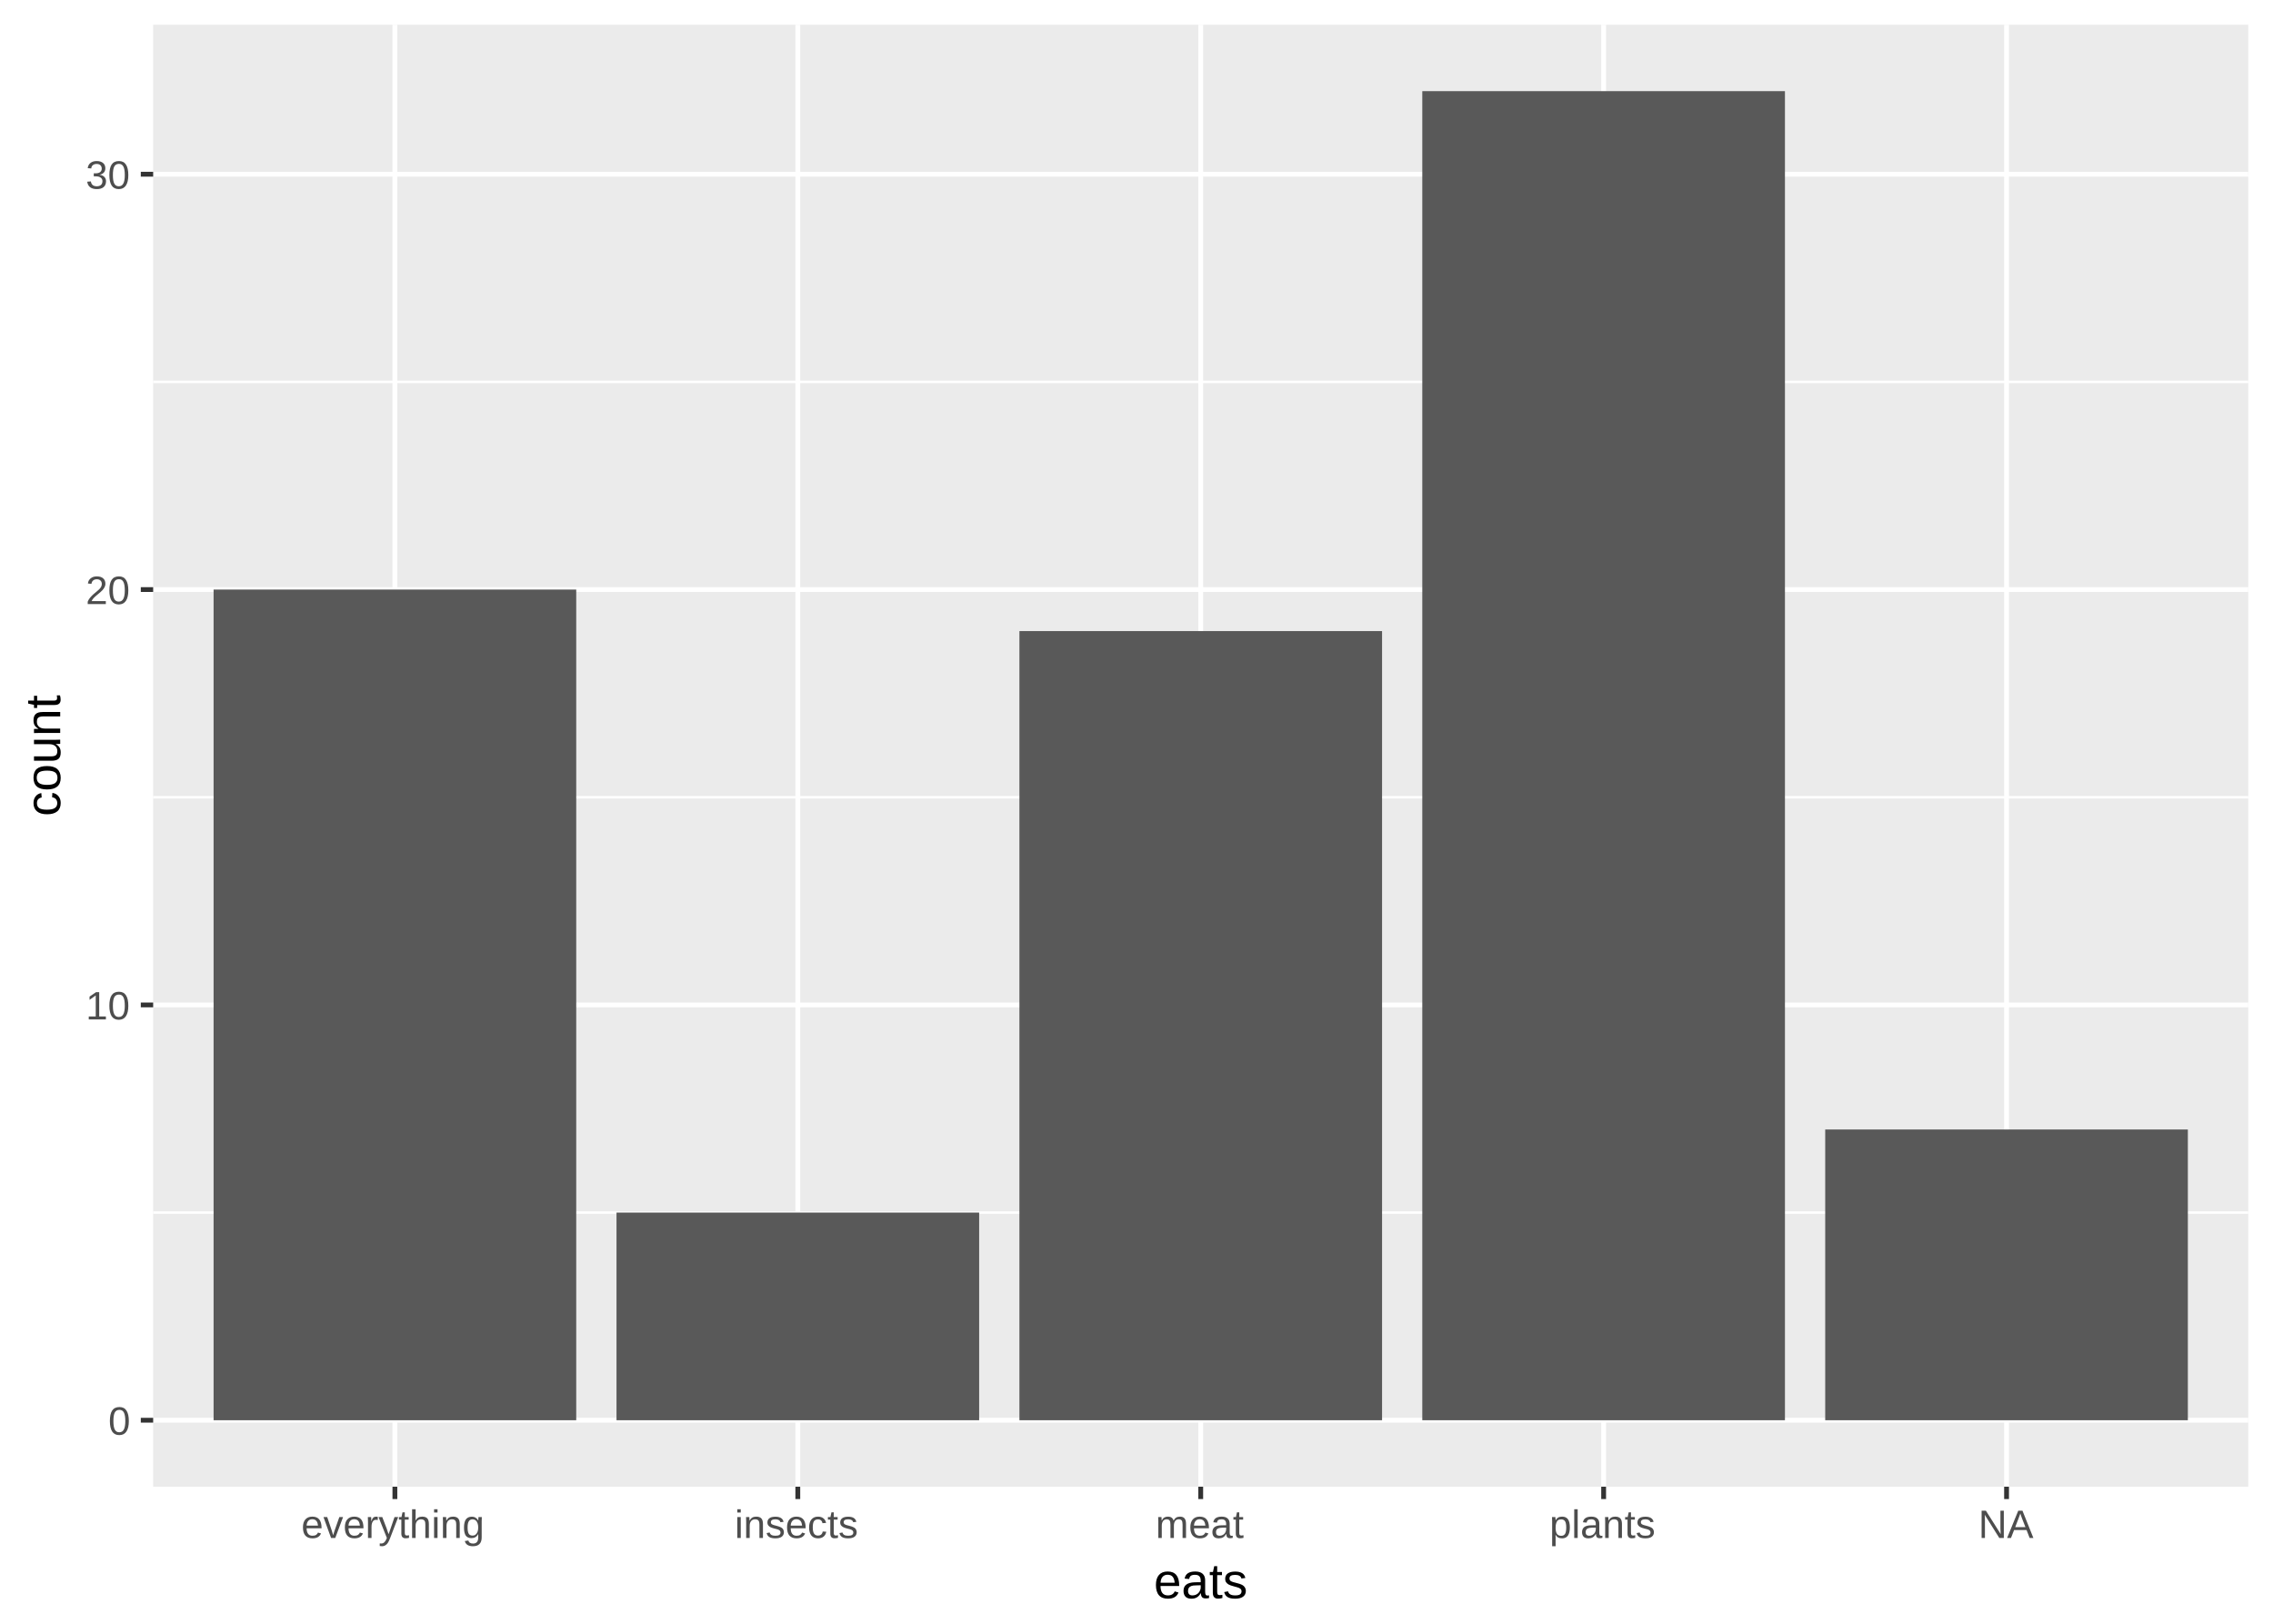
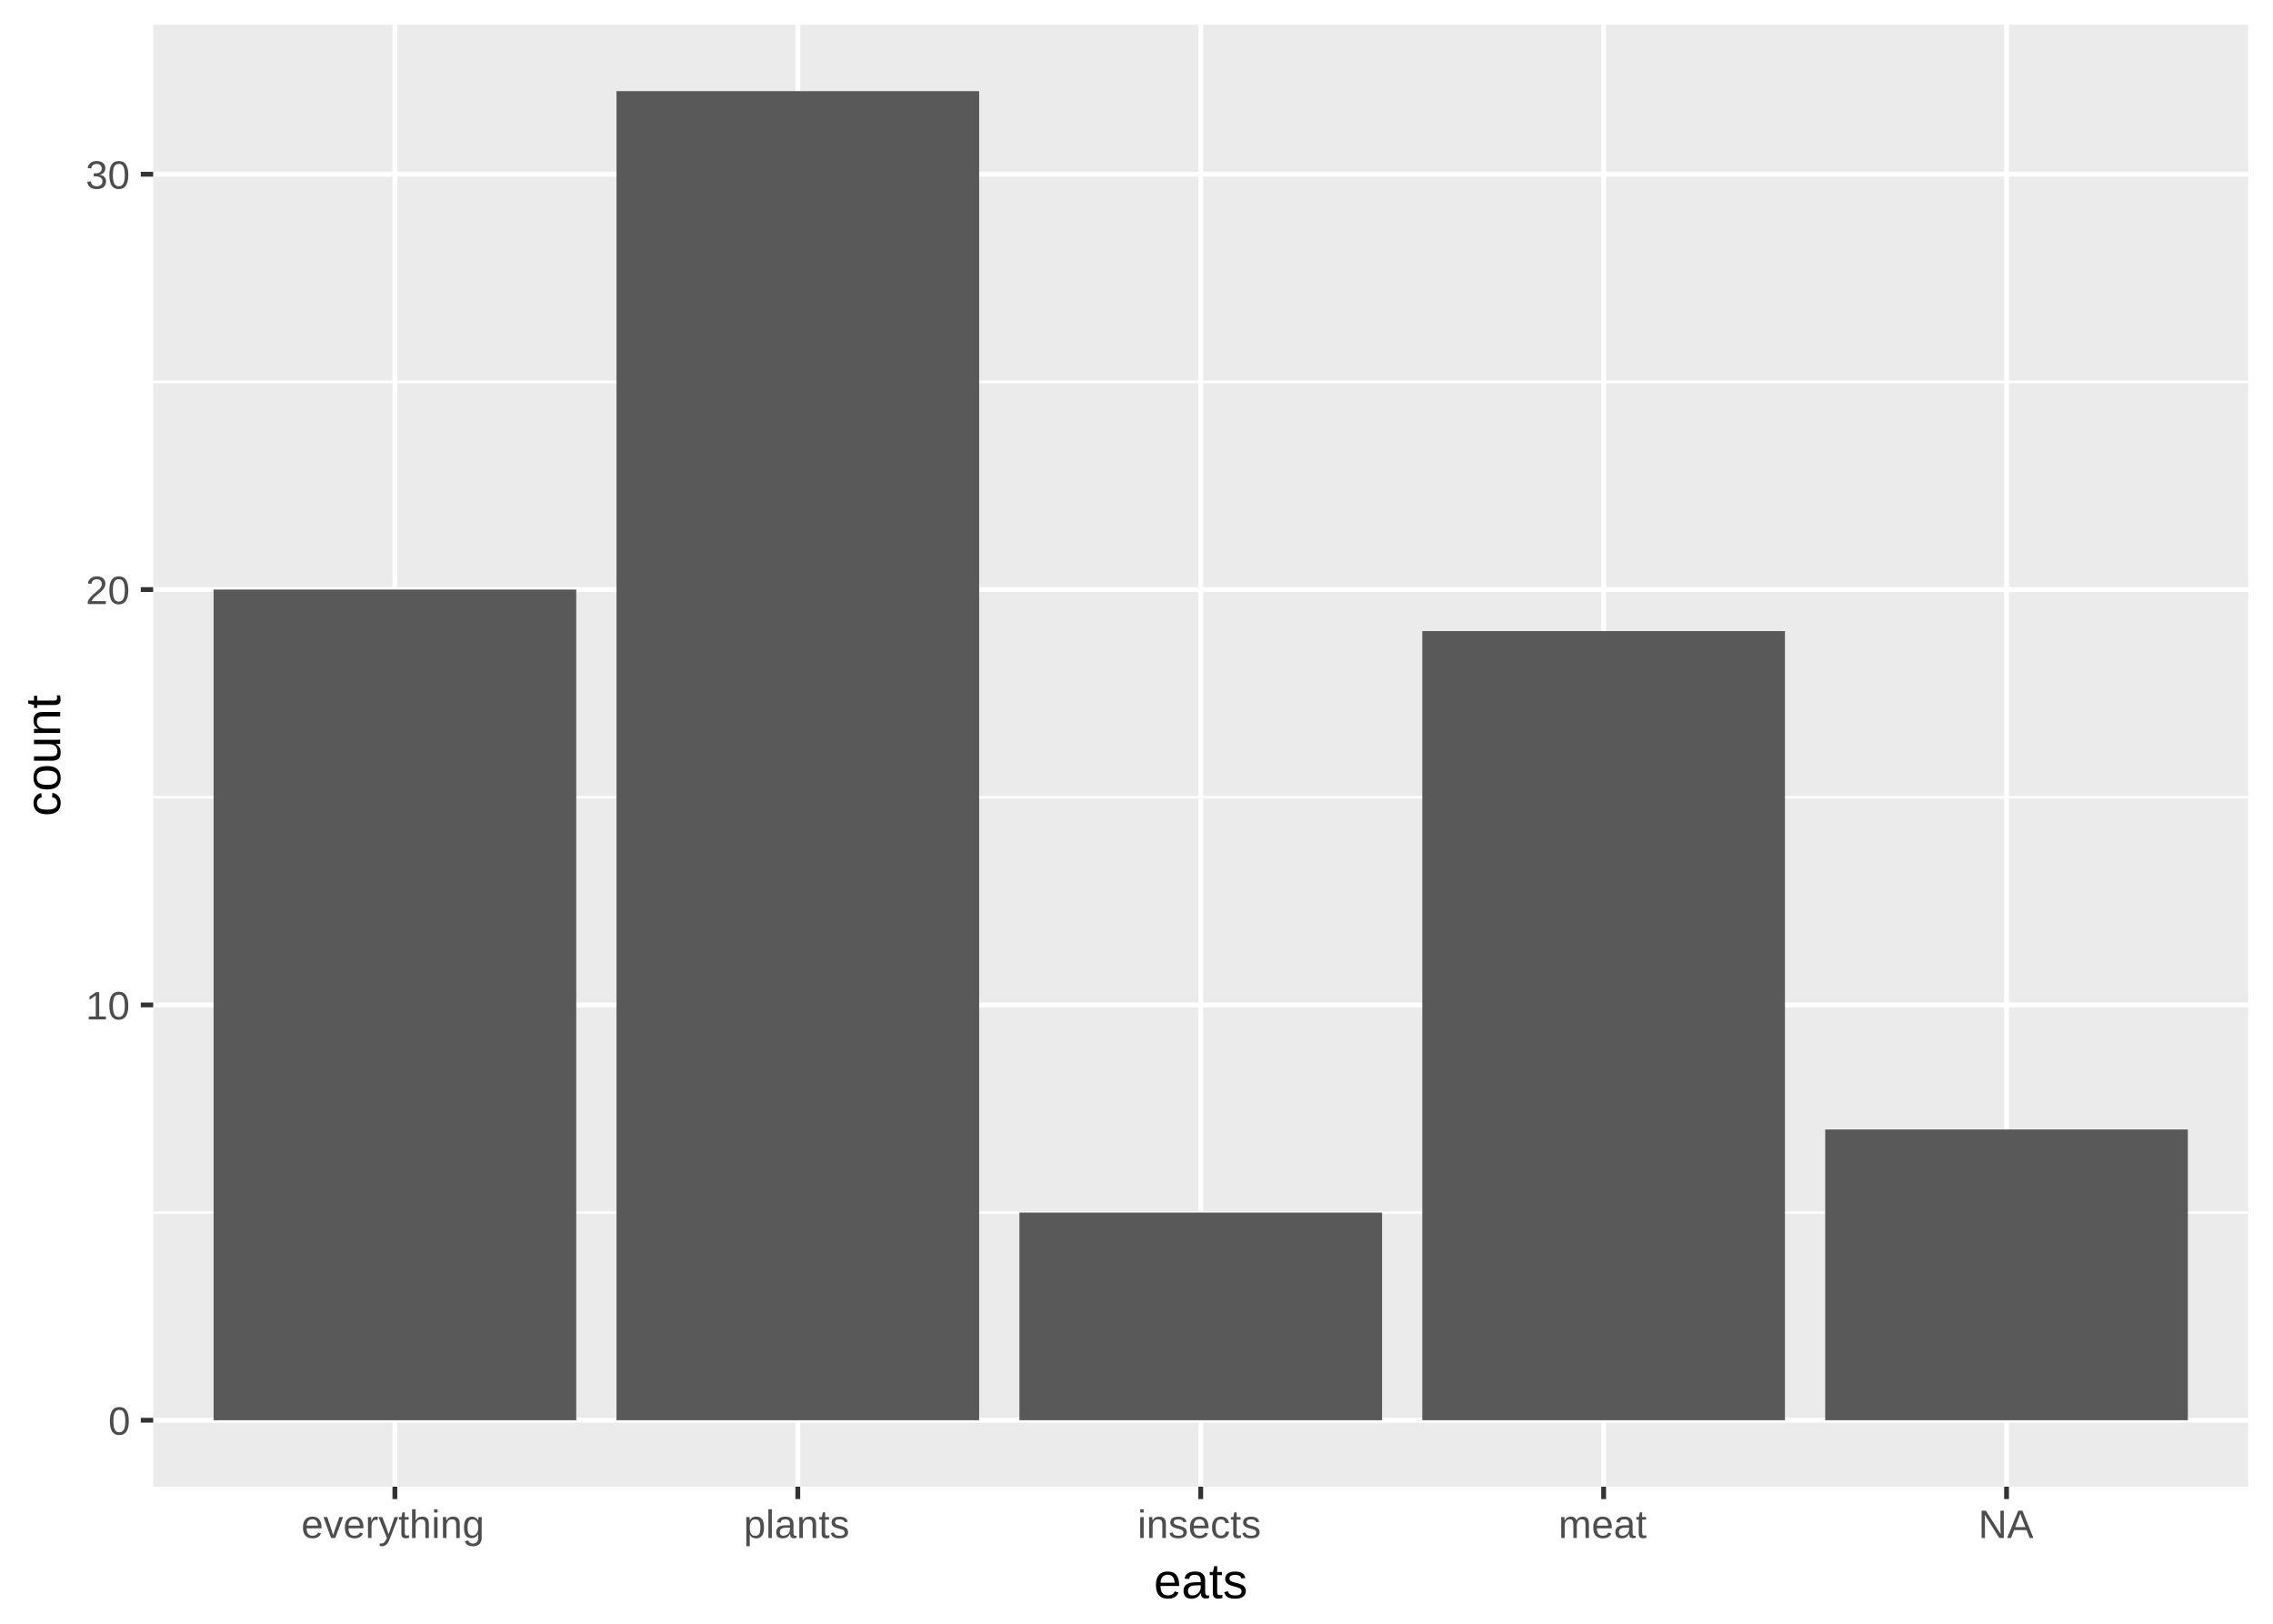
<svg xmlns="http://www.w3.org/2000/svg" viewBox="0 0 504.00 360.00">
  <defs>
    <style type="text/css">
    line, polyline, path, rect, circle {
      fill: none;
      stroke: #000000;
      stroke-linecap: round;
      stroke-linejoin: round;
      stroke-miterlimit: 10.00;
    }
  </style>
  </defs>
  <rect width="100%" height="100%" style="stroke: none; fill: #FFFFFF;" />
  <rect x="0.00" y="0.00" width="504.00" height="360.00" style="stroke-width: 1.07; stroke: #FFFFFF; fill: #FFFFFF;" />
  <defs>
    <clipPath id="cpMzMuOTU2Mnw0OTguNTIxfDMyOS42MTd8NS40Nzk0NQ==">
      <rect x="33.96" y="5.48" width="464.56" height="324.14" />
    </clipPath>
  </defs>
  <rect x="33.96" y="5.48" width="464.56" height="324.14" style="stroke-width: 1.07; stroke: none; fill: #EBEBEB;" clip-path="url(#cpMzMuOTU2Mnw0OTguNTIxfDMyOS42MTd8NS40Nzk0NQ==)" />
  <polyline points="33.96,268.84 498.52,268.84 " style="stroke-width: 0.53; stroke: #FFFFFF; stroke-linecap: butt;" clip-path="url(#cpMzMuOTU2Mnw0OTguNTIxfDMyOS42MTd8NS40Nzk0NQ==)" />
  <polyline points="33.96,176.76 498.52,176.76 " style="stroke-width: 0.53; stroke: #FFFFFF; stroke-linecap: butt;" clip-path="url(#cpMzMuOTU2Mnw0OTguNTIxfDMyOS42MTd8NS40Nzk0NQ==)" />
  <polyline points="33.96,84.67 498.52,84.67 " style="stroke-width: 0.53; stroke: #FFFFFF; stroke-linecap: butt;" clip-path="url(#cpMzMuOTU2Mnw0OTguNTIxfDMyOS42MTd8NS40Nzk0NQ==)" />
  <polyline points="33.96,314.88 498.52,314.88 " style="stroke-width: 1.07; stroke: #FFFFFF; stroke-linecap: butt;" clip-path="url(#cpMzMuOTU2Mnw0OTguNTIxfDMyOS42MTd8NS40Nzk0NQ==)" />
  <polyline points="33.96,222.80 498.52,222.80 " style="stroke-width: 1.07; stroke: #FFFFFF; stroke-linecap: butt;" clip-path="url(#cpMzMuOTU2Mnw0OTguNTIxfDMyOS42MTd8NS40Nzk0NQ==)" />
  <polyline points="33.96,130.71 498.52,130.71 " style="stroke-width: 1.07; stroke: #FFFFFF; stroke-linecap: butt;" clip-path="url(#cpMzMuOTU2Mnw0OTguNTIxfDMyOS42MTd8NS40Nzk0NQ==)" />
  <polyline points="33.96,38.63 498.52,38.63 " style="stroke-width: 1.07; stroke: #FFFFFF; stroke-linecap: butt;" clip-path="url(#cpMzMuOTU2Mnw0OTguNTIxfDMyOS42MTd8NS40Nzk0NQ==)" />
  <polyline points="87.56,329.62 87.56,5.48 " style="stroke-width: 1.07; stroke: #FFFFFF; stroke-linecap: butt;" clip-path="url(#cpMzMuOTU2Mnw0OTguNTIxfDMyOS42MTd8NS40Nzk0NQ==)" />
  <polyline points="176.90,329.62 176.90,5.48 " style="stroke-width: 1.07; stroke: #FFFFFF; stroke-linecap: butt;" clip-path="url(#cpMzMuOTU2Mnw0OTguNTIxfDMyOS42MTd8NS40Nzk0NQ==)" />
  <polyline points="266.24,329.62 266.24,5.48 " style="stroke-width: 1.07; stroke: #FFFFFF; stroke-linecap: butt;" clip-path="url(#cpMzMuOTU2Mnw0OTguNTIxfDMyOS42MTd8NS40Nzk0NQ==)" />
  <polyline points="355.58,329.62 355.58,5.48 " style="stroke-width: 1.07; stroke: #FFFFFF; stroke-linecap: butt;" clip-path="url(#cpMzMuOTU2Mnw0OTguNTIxfDMyOS42MTd8NS40Nzk0NQ==)" />
  <polyline points="444.92,329.62 444.92,5.48 " style="stroke-width: 1.07; stroke: #FFFFFF; stroke-linecap: butt;" clip-path="url(#cpMzMuOTU2Mnw0OTguNTIxfDMyOS42MTd8NS40Nzk0NQ==)" />
  <rect x="47.36" y="130.71" width="80.41" height="184.17" style="stroke-width: 1.07; stroke: none; stroke-linecap: butt; fill: #595959;" clip-path="url(#cpMzMuOTU2Mnw0OTguNTIxfDMyOS42MTd8NS40Nzk0NQ==)" />
-   <rect x="136.70" y="268.84" width="80.41" height="46.04" style="stroke-width: 1.07; stroke: none; stroke-linecap: butt; fill: #595959;" clip-path="url(#cpMzMuOTU2Mnw0OTguNTIxfDMyOS42MTd8NS40Nzk0NQ==)" />
-   <rect x="226.04" y="139.92" width="80.41" height="174.96" style="stroke-width: 1.07; stroke: none; stroke-linecap: butt; fill: #595959;" clip-path="url(#cpMzMuOTU2Mnw0OTguNTIxfDMyOS42MTd8NS40Nzk0NQ==)" />
-   <rect x="315.37" y="20.21" width="80.41" height="294.67" style="stroke-width: 1.07; stroke: none; stroke-linecap: butt; fill: #595959;" clip-path="url(#cpMzMuOTU2Mnw0OTguNTIxfDMyOS42MTd8NS40Nzk0NQ==)" />
+   <rect x="136.70" y="20.21" width="80.41" height="294.67" style="stroke-width: 1.07; stroke: none; stroke-linecap: butt; fill: #595959;" clip-path="url(#cpMzMuOTU2Mnw0OTguNTIxfDMyOS42MTd8NS40Nzk0NQ==)" />
+   <rect x="226.04" y="268.84" width="80.41" height="46.04" style="stroke-width: 1.07; stroke: none; stroke-linecap: butt; fill: #595959;" clip-path="url(#cpMzMuOTU2Mnw0OTguNTIxfDMyOS42MTd8NS40Nzk0NQ==)" />
+   <rect x="315.37" y="139.92" width="80.41" height="174.96" style="stroke-width: 1.07; stroke: none; stroke-linecap: butt; fill: #595959;" clip-path="url(#cpMzMuOTU2Mnw0OTguNTIxfDMyOS42MTd8NS40Nzk0NQ==)" />
  <rect x="404.71" y="250.42" width="80.41" height="64.46" style="stroke-width: 1.07; stroke: none; stroke-linecap: butt; fill: #595959;" clip-path="url(#cpMzMuOTU2Mnw0OTguNTIxfDMyOS42MTd8NS40Nzk0NQ==)" />
  <defs>
    <clipPath id="cpMHw1MDR8MzYwfDA=">
      <rect x="0.00" y="0.00" width="504.00" height="360.00" />
    </clipPath>
  </defs>
  <g clip-path="url(#cpMHw1MDR8MzYwfDA=)">
    <text x="24.02" y="318.10" style="font-size: 8.80px; fill: #4D4D4D; font-family: Arial;" textLength="5.01px" lengthAdjust="spacingAndGlyphs">0</text>
  </g>
  <g clip-path="url(#cpMHw1MDR8MzYwfDA=)">
    <text x="19.01" y="226.02" style="font-size: 8.80px; fill: #4D4D4D; font-family: Arial;" textLength="10.01px" lengthAdjust="spacingAndGlyphs">10</text>
  </g>
  <g clip-path="url(#cpMHw1MDR8MzYwfDA=)">
    <text x="19.01" y="133.93" style="font-size: 8.80px; fill: #4D4D4D; font-family: Arial;" textLength="10.01px" lengthAdjust="spacingAndGlyphs">20</text>
  </g>
  <g clip-path="url(#cpMHw1MDR8MzYwfDA=)">
    <text x="19.01" y="41.85" style="font-size: 8.80px; fill: #4D4D4D; font-family: Arial;" textLength="10.01px" lengthAdjust="spacingAndGlyphs">30</text>
  </g>
  <polyline points="31.22,314.88 33.96,314.88 " style="stroke-width: 1.07; stroke: #333333; stroke-linecap: butt;" clip-path="url(#cpMHw1MDR8MzYwfDA=)" />
  <polyline points="31.22,222.80 33.96,222.80 " style="stroke-width: 1.07; stroke: #333333; stroke-linecap: butt;" clip-path="url(#cpMHw1MDR8MzYwfDA=)" />
  <polyline points="31.22,130.71 33.96,130.71 " style="stroke-width: 1.07; stroke: #333333; stroke-linecap: butt;" clip-path="url(#cpMHw1MDR8MzYwfDA=)" />
  <polyline points="31.22,38.63 33.96,38.63 " style="stroke-width: 1.07; stroke: #333333; stroke-linecap: butt;" clip-path="url(#cpMHw1MDR8MzYwfDA=)" />
  <polyline points="87.56,332.36 87.56,329.62 " style="stroke-width: 1.07; stroke: #333333; stroke-linecap: butt;" clip-path="url(#cpMHw1MDR8MzYwfDA=)" />
  <polyline points="176.90,332.36 176.90,329.62 " style="stroke-width: 1.07; stroke: #333333; stroke-linecap: butt;" clip-path="url(#cpMHw1MDR8MzYwfDA=)" />
  <polyline points="266.24,332.36 266.24,329.62 " style="stroke-width: 1.07; stroke: #333333; stroke-linecap: butt;" clip-path="url(#cpMHw1MDR8MzYwfDA=)" />
  <polyline points="355.58,332.36 355.58,329.62 " style="stroke-width: 1.07; stroke: #333333; stroke-linecap: butt;" clip-path="url(#cpMHw1MDR8MzYwfDA=)" />
  <polyline points="444.92,332.36 444.92,329.62 " style="stroke-width: 1.07; stroke: #333333; stroke-linecap: butt;" clip-path="url(#cpMHw1MDR8MzYwfDA=)" />
  <g clip-path="url(#cpMHw1MDR8MzYwfDA=)">
    <text x="66.80" y="340.99" style="font-size: 8.80px; fill: #4D4D4D; font-family: Arial;" textLength="41.52px" lengthAdjust="spacingAndGlyphs">everything</text>
  </g>
  <g clip-path="url(#cpMHw1MDR8MzYwfDA=)">
-     <text x="162.89" y="340.99" style="font-size: 8.80px; fill: #4D4D4D; font-family: Arial;" textLength="28.01px" lengthAdjust="spacingAndGlyphs">insects</text>
+     <text x="164.89" y="340.99" style="font-size: 8.80px; fill: #4D4D4D; font-family: Arial;" textLength="24.02px" lengthAdjust="spacingAndGlyphs">plants</text>
  </g>
  <g clip-path="url(#cpMHw1MDR8MzYwfDA=)">
-     <text x="256.23" y="340.99" style="font-size: 8.80px; fill: #4D4D4D; font-family: Arial;" textLength="20.01px" lengthAdjust="spacingAndGlyphs">meat</text>
+     <text x="252.23" y="340.99" style="font-size: 8.80px; fill: #4D4D4D; font-family: Arial;" textLength="28.01px" lengthAdjust="spacingAndGlyphs">insects</text>
  </g>
  <g clip-path="url(#cpMHw1MDR8MzYwfDA=)">
-     <text x="343.57" y="340.99" style="font-size: 8.80px; fill: #4D4D4D; font-family: Arial;" textLength="24.02px" lengthAdjust="spacingAndGlyphs">plants</text>
+     <text x="345.57" y="340.99" style="font-size: 8.80px; fill: #4D4D4D; font-family: Arial;" textLength="20.01px" lengthAdjust="spacingAndGlyphs">meat</text>
  </g>
  <g clip-path="url(#cpMHw1MDR8MzYwfDA=)">
    <text x="438.67" y="340.99" style="font-size: 8.80px; fill: #4D4D4D; font-family: Arial;" textLength="12.50px" lengthAdjust="spacingAndGlyphs">NA</text>
  </g>
  <g clip-path="url(#cpMHw1MDR8MzYwfDA=)">
    <text x="255.84" y="354.34" style="font-size: 11.00px; font-family: Arial;" textLength="20.79px" lengthAdjust="spacingAndGlyphs">eats</text>
  </g>
  <g clip-path="url(#cpMHw1MDR8MzYwfDA=)">
    <text transform="translate(13.35,181.00) rotate(-90)" style="font-size: 11.00px; font-family: Arial;" textLength="26.91px" lengthAdjust="spacingAndGlyphs">count</text>
  </g>
</svg>
